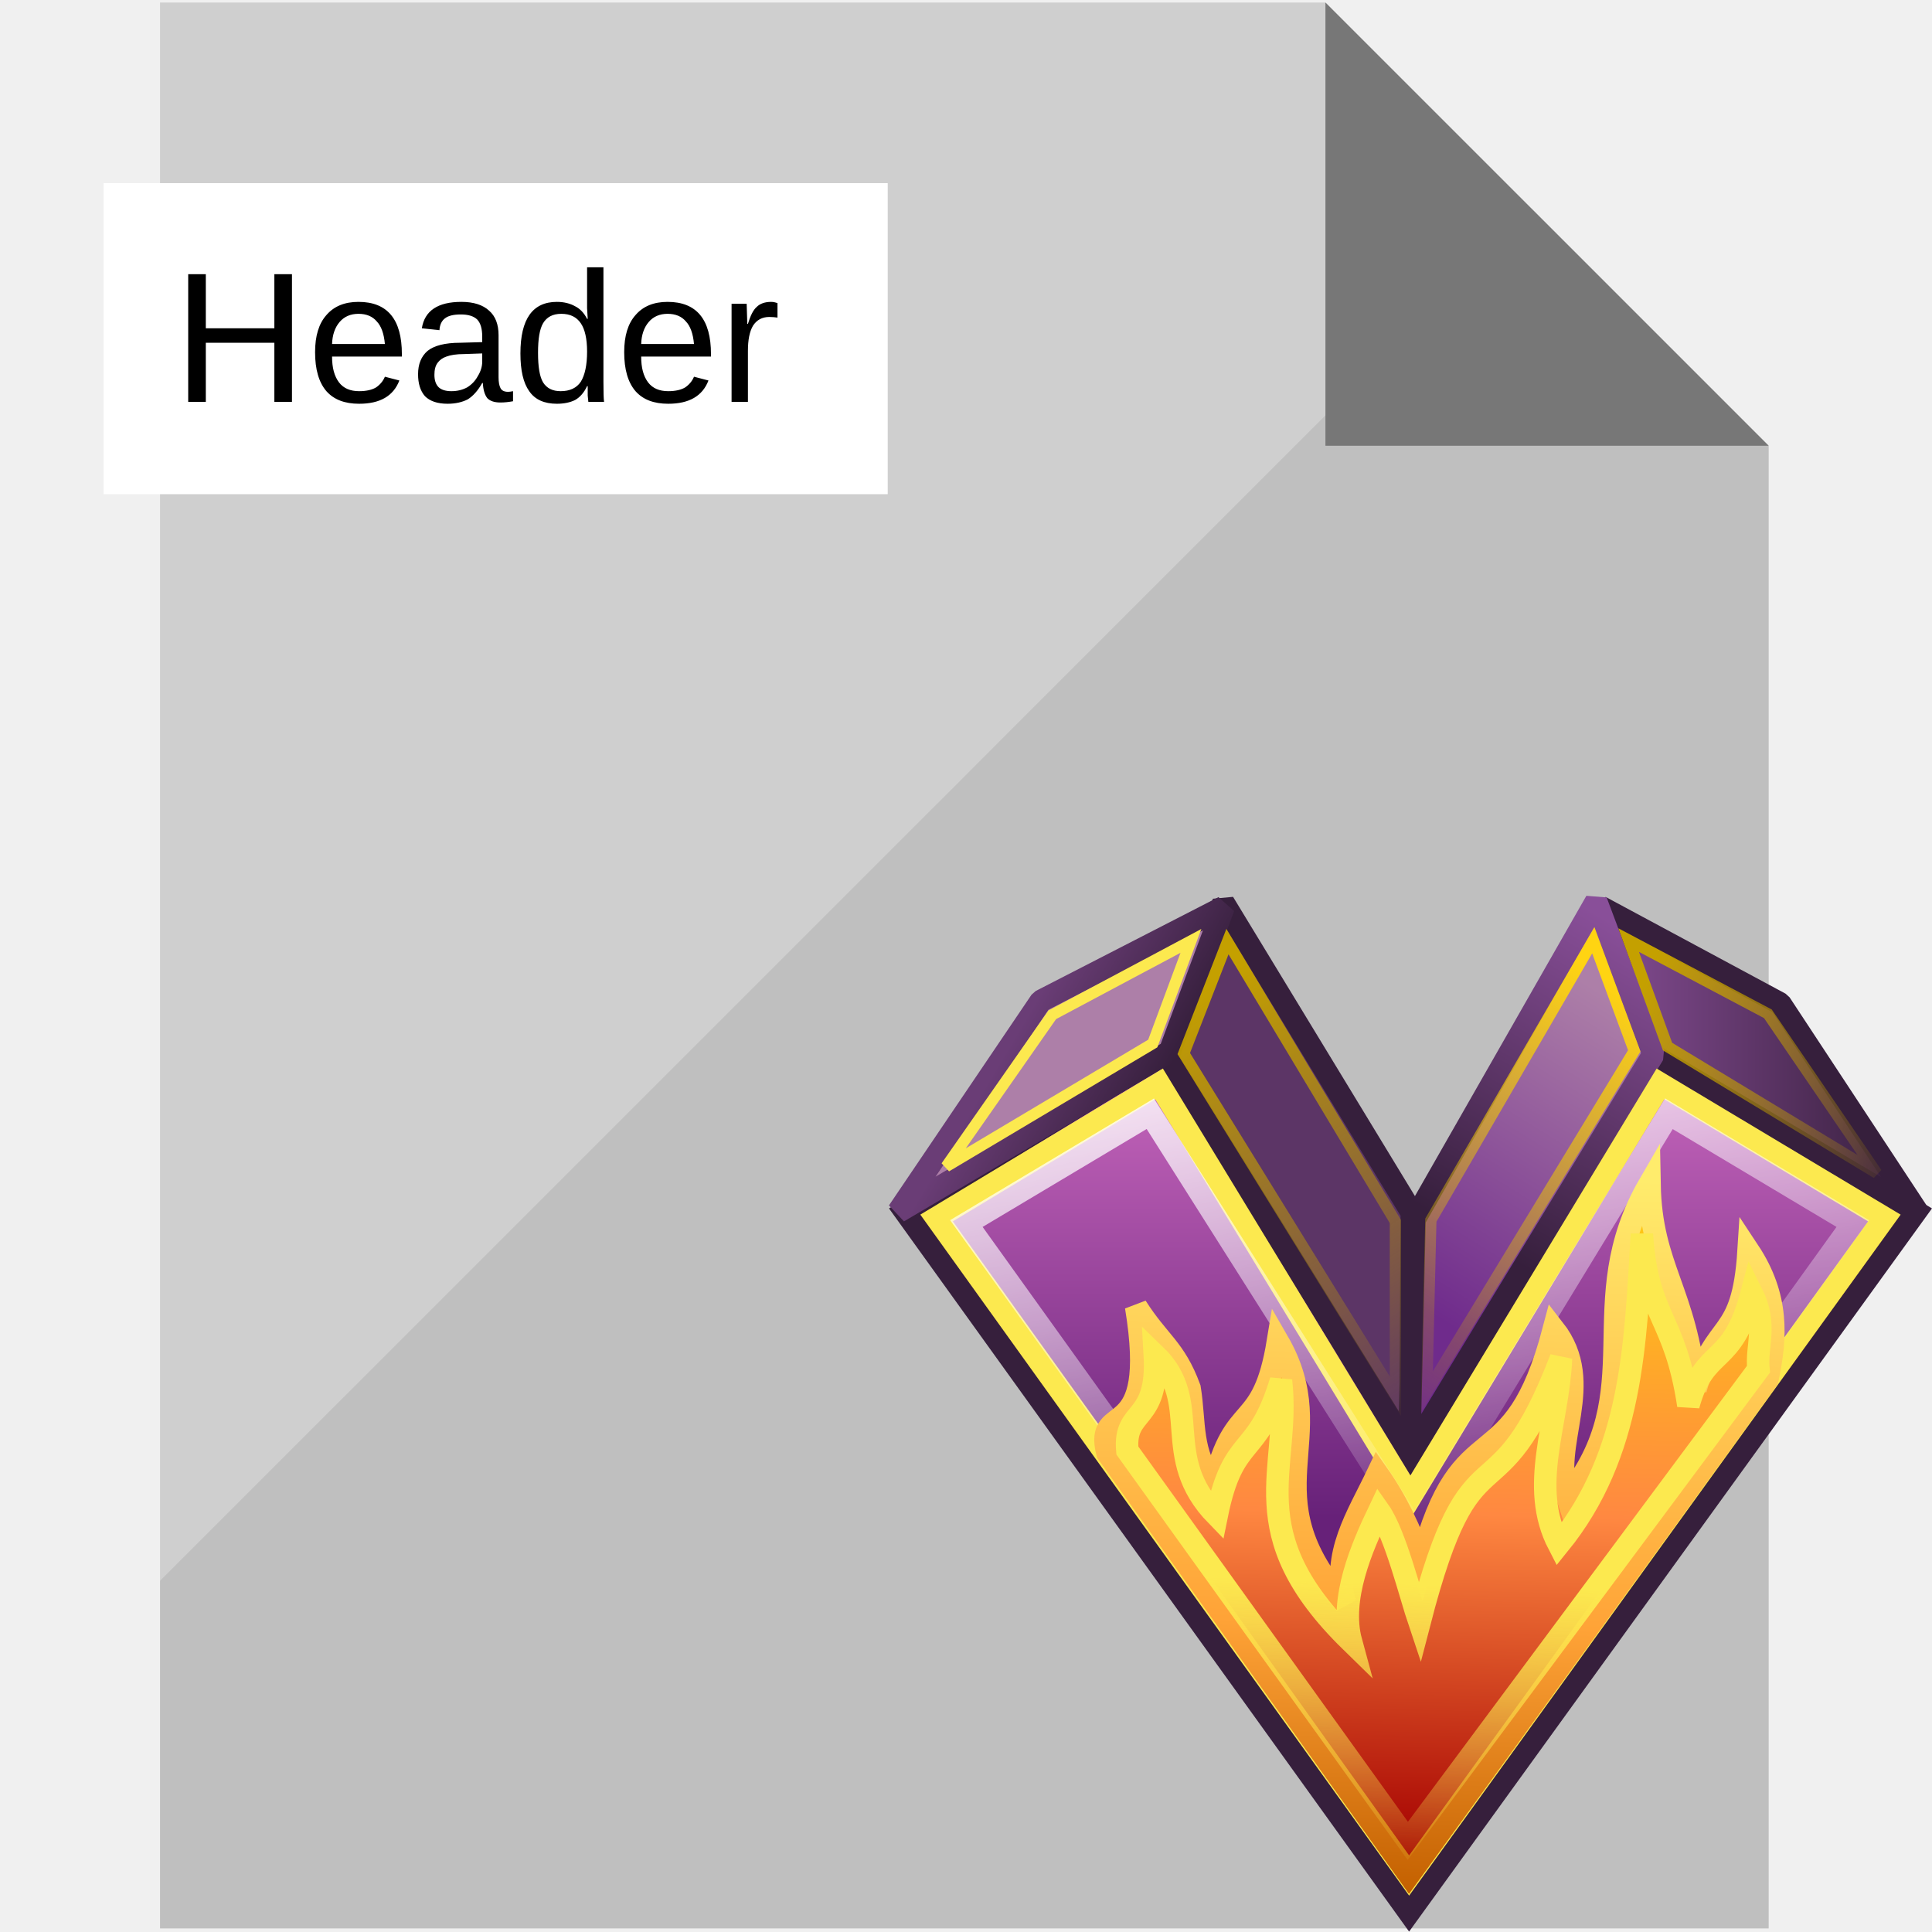
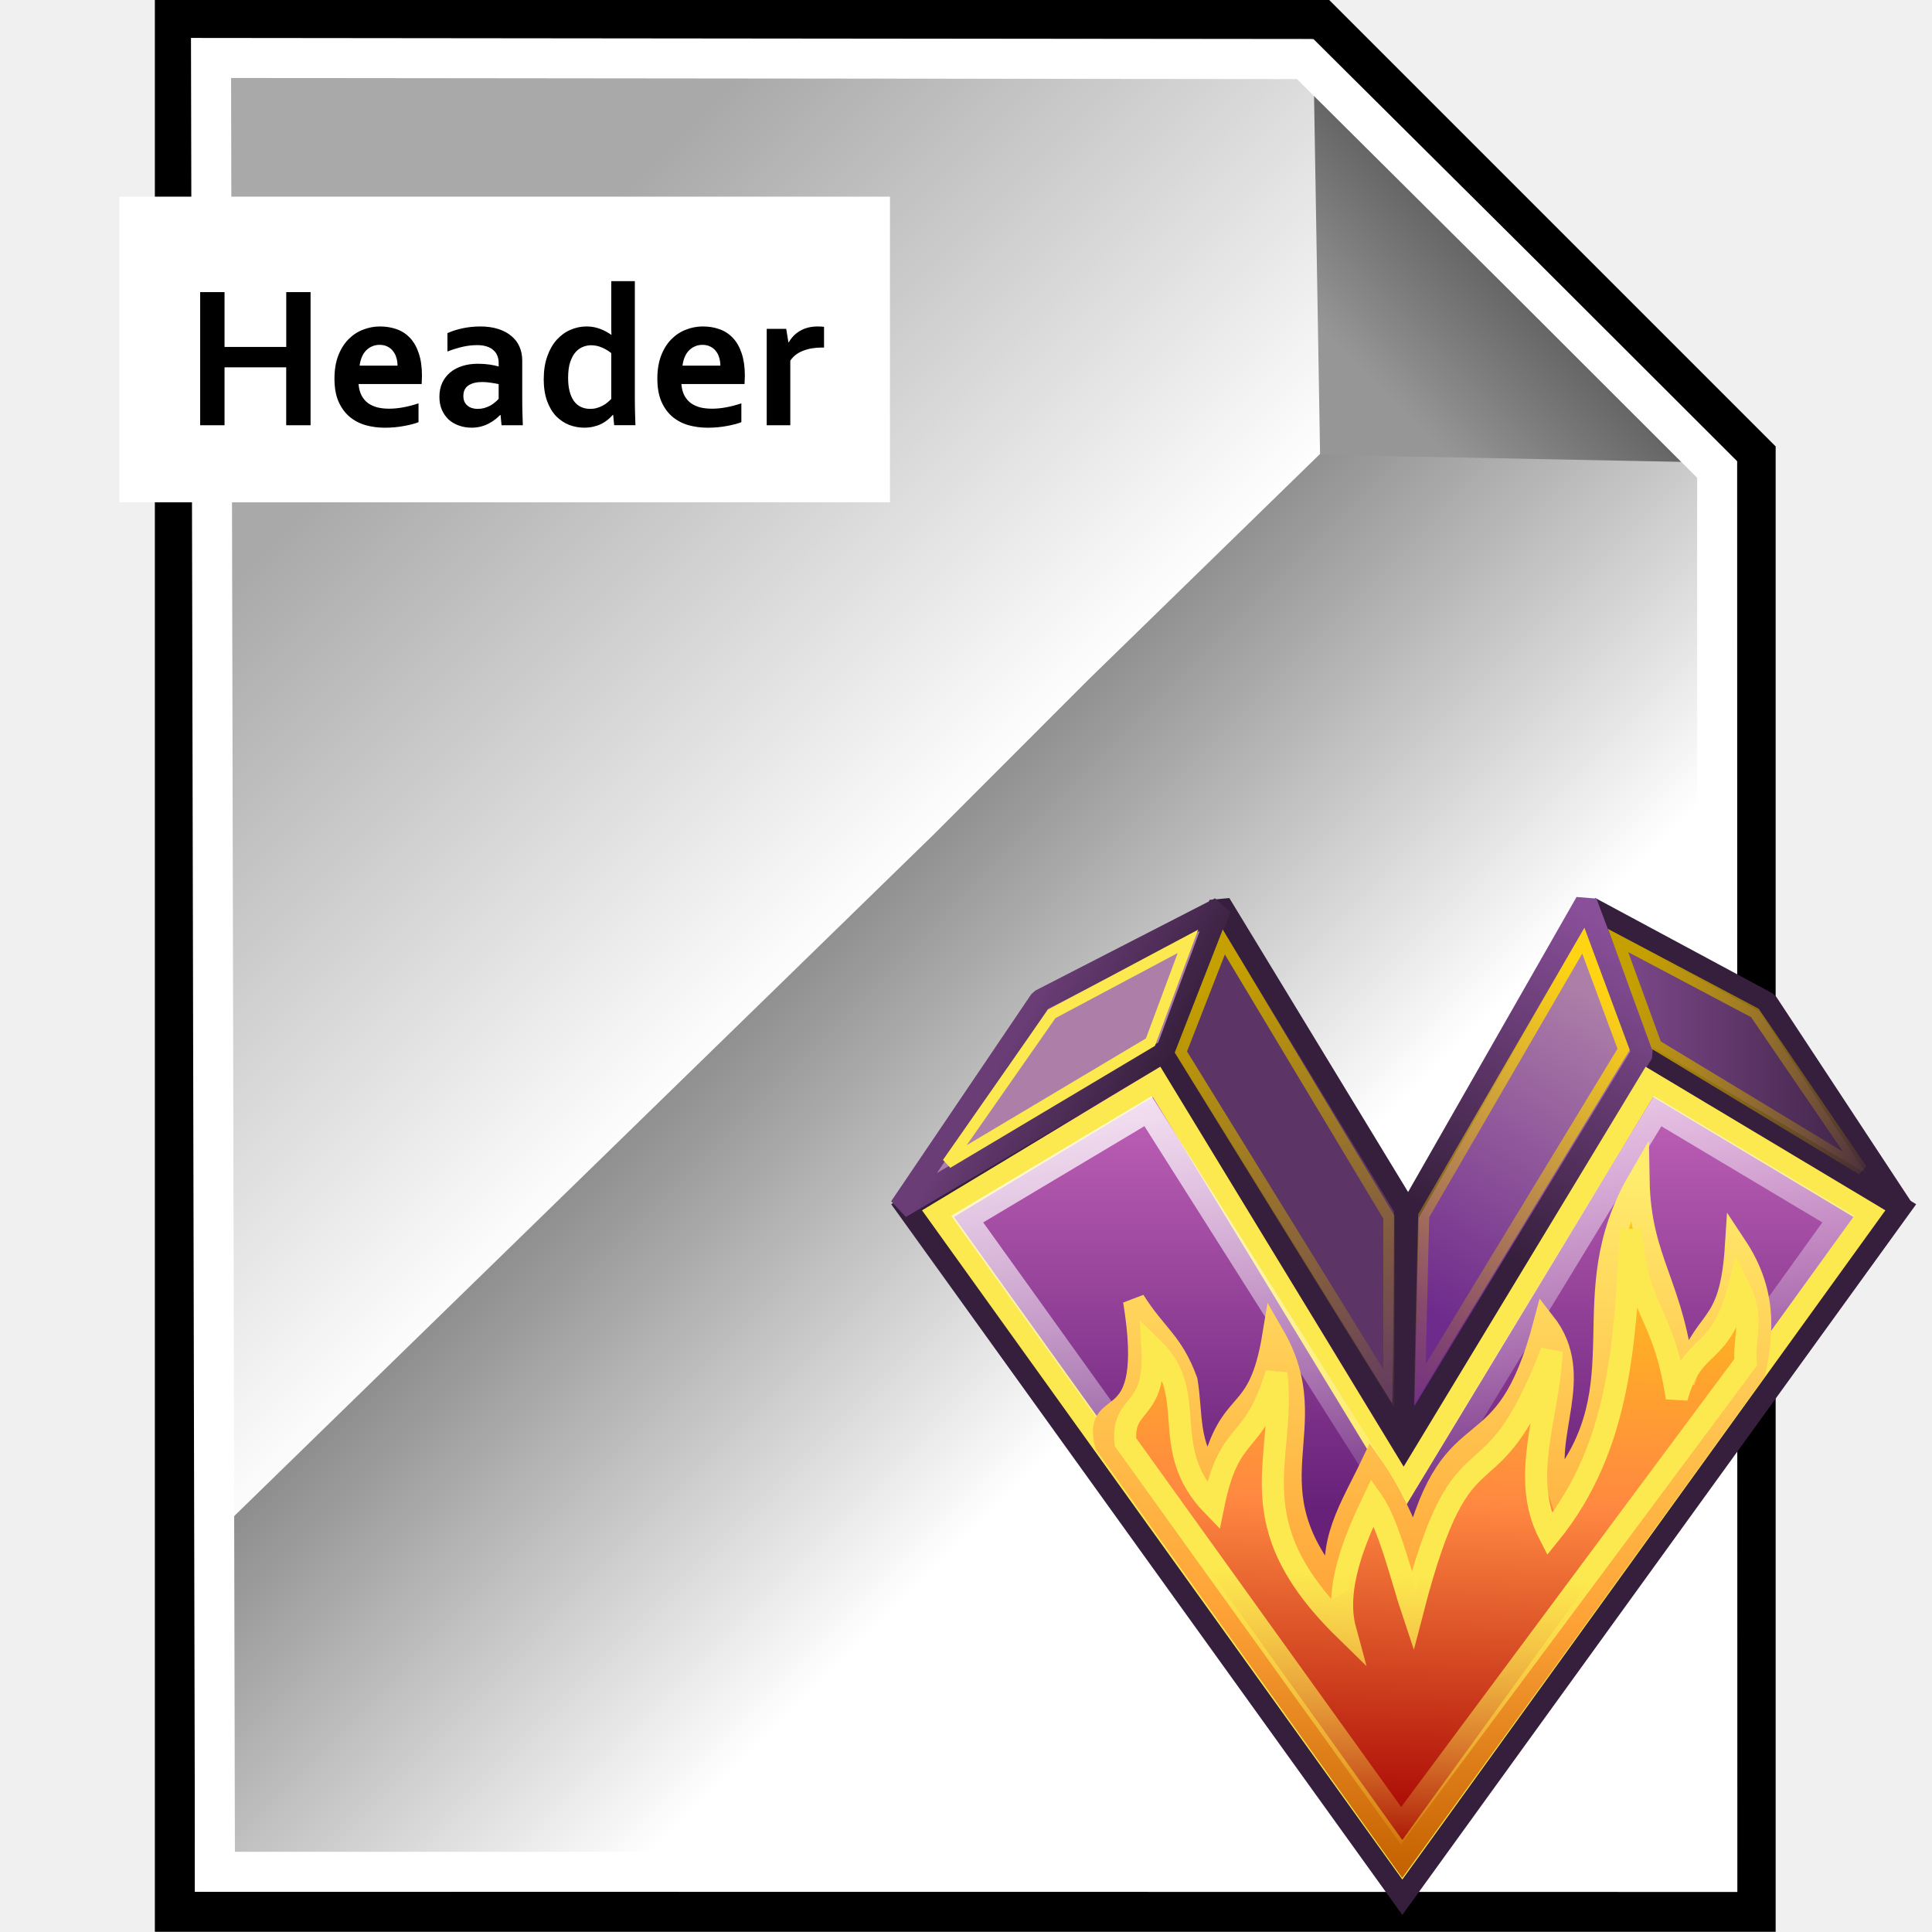
<svg xmlns="http://www.w3.org/2000/svg" xmlns:xlink="http://www.w3.org/1999/xlink" width="48" height="48">
  <defs>
+     <linearGradient id="p">
+       <stop offset="0" stop-color="#969696" />
+       <stop offset=".913" stop-color="#1e1e1e" />
+     </linearGradient>
+     <linearGradient id="o">
+       <stop offset="0" stop-color="#a9a9a9" />
+       <stop offset=".434" stop-color="#fff" />
+     </linearGradient>
+     <linearGradient id="n">
+       <stop offset=".181" stop-color="#4e4e4e" />
+       <stop offset=".714" stop-color="#fff" />
+       <stop offset="1" stop-color="#fff" />
+     </linearGradient>
    <linearGradient id="a">
      <stop offset="0" stop-color="#dfeaa1" />
      <stop offset="1" stop-color="#9db029" />
    </linearGradient>
    <linearGradient id="b">
      <stop offset="0" stop-color="#2e3436" stop-opacity=".691" />
      <stop offset="1" stop-color="#2e3436" stop-opacity="0" />
    </linearGradient>
-     <linearGradient xlink:href="#c" id="n" gradientUnits="userSpaceOnUse" x1="24" y1="29.167" x2="24" y2="8.341" gradientTransform="matrix(.95647 0 0 .95644 .997 -.003)" />
+     <linearGradient xlink:href="#c" id="t" gradientUnits="userSpaceOnUse" x1="24" y1="29.167" x2="24" y2="8.341" gradientTransform="matrix(.95647 0 0 .95644 .997 -.003)" />
    <linearGradient id="c">
      <stop offset="0" stop-color="#672179" />
      <stop offset="1" stop-color="#c666bc" />
    </linearGradient>
-     <linearGradient xlink:href="#d" id="o" gradientUnits="userSpaceOnUse" x1="32" y1="7.746" x2="48.063" y2="7.746" gradientTransform="matrix(.95647 0 0 .95644 .997 -.003)" />
+     <linearGradient xlink:href="#d" id="u" gradientUnits="userSpaceOnUse" x1="32" y1="7.746" x2="48.063" y2="7.746" gradientTransform="matrix(.95647 0 0 .95644 .997 -.003)" />
    <linearGradient id="d">
      <stop offset="0" stop-color="#894f98" />
      <stop offset="1" stop-color="#321c37" />
    </linearGradient>
-     <linearGradient xlink:href="#e" id="p" gradientUnits="userSpaceOnUse" x1="12.77" y1="8.325" x2="6.802" y2="4.77" gradientTransform="matrix(.95647 0 0 .95644 .997 -.003)" />
+     <linearGradient xlink:href="#e" id="v" gradientUnits="userSpaceOnUse" x1="12.77" y1="8.325" x2="6.802" y2="4.77" gradientTransform="matrix(.95647 0 0 .95644 .997 -.003)" />
    <linearGradient id="e">
      <stop offset="0" stop-color="#361f3c" />
      <stop offset="1" stop-color="#6a3d76" />
    </linearGradient>
-     <linearGradient xlink:href="#f" id="q" gradientUnits="userSpaceOnUse" x1="24.389" y1="19.365" x2="33.325" y2="5.016" gradientTransform="matrix(.95647 0 0 .95644 .997 -.003)" />
+     <linearGradient xlink:href="#f" id="w" gradientUnits="userSpaceOnUse" x1="24.389" y1="19.365" x2="33.325" y2="5.016" gradientTransform="matrix(.95647 0 0 .95644 .997 -.003)" />
    <linearGradient id="f">
      <stop offset="0" stop-color="#6f2b8c" />
      <stop offset="1" stop-color="#ad7fa8" />
    </linearGradient>
-     <linearGradient xlink:href="#g" id="r" gradientUnits="userSpaceOnUse" x1="24.516" y1="14.73" x2="32.563" y2="1.016" gradientTransform="matrix(.95647 0 0 .95644 .997 -.003)" />
+     <linearGradient xlink:href="#g" id="x" gradientUnits="userSpaceOnUse" x1="24.516" y1="14.73" x2="32.563" y2="1.016" gradientTransform="matrix(.95647 0 0 .95644 .997 -.003)" />
    <linearGradient id="g">
      <stop offset="0" stop-color="#361f3c" />
      <stop offset="1" stop-color="#894f99" />
    </linearGradient>
-     <linearGradient xlink:href="#h" id="s" x1="18.238" y1="2.256" x2="24.573" y2="29.779" gradientUnits="userSpaceOnUse" />
+     <linearGradient xlink:href="#h" id="y" x1="18.238" y1="2.256" x2="24.573" y2="29.779" gradientUnits="userSpaceOnUse" />
    <linearGradient id="h">
      <stop offset="0" stop-color="#fff" />
      <stop offset="1" stop-color="#fff" stop-opacity="0" />
    </linearGradient>
-     <linearGradient xlink:href="#i" id="t" gradientUnits="userSpaceOnUse" x1="27.069" y1="13.164" x2="26.266" y2="44.864" gradientTransform="matrix(.95647 0 0 .95644 .997 -.003)" />
+     <linearGradient xlink:href="#i" id="z" gradientUnits="userSpaceOnUse" x1="27.069" y1="13.164" x2="26.266" y2="44.864" gradientTransform="matrix(.95647 0 0 .95644 .997 -.003)" />
    <linearGradient id="i">
      <stop offset="0" stop-color="#ffd00d" />
      <stop offset=".5" stop-color="#ff8841" />
      <stop offset="1" stop-color="#a40000" />
    </linearGradient>
-     <linearGradient xlink:href="#j" id="u" gradientUnits="userSpaceOnUse" x1="24.911" y1="13.164" x2="23.853" y2="46.705" gradientTransform="matrix(.95647 0 0 .95644 .997 -.003)" />
+     <linearGradient xlink:href="#j" id="A" gradientUnits="userSpaceOnUse" x1="24.911" y1="13.164" x2="23.853" y2="46.705" gradientTransform="matrix(.95647 0 0 .95644 .997 -.003)" />
    <linearGradient id="j">
      <stop offset="0" stop-color="#ffec6c" />
      <stop offset=".625" stop-color="#ffa337" />
      <stop offset="1" stop-color="#c36000" />
    </linearGradient>
-     <linearGradient xlink:href="#k" id="v" x1="24.496" y1="30.877" x2="24.018" y2="44.528" gradientUnits="userSpaceOnUse" />
+     <linearGradient xlink:href="#k" id="B" x1="24.496" y1="30.877" x2="24.018" y2="44.528" gradientUnits="userSpaceOnUse" />
    <linearGradient id="k">
      <stop offset="0" stop-color="#fce94f" />
      <stop offset="1" stop-color="#fce94f" stop-opacity="0" />
    </linearGradient>
-     <linearGradient xlink:href="#l" id="w" gradientUnits="userSpaceOnUse" x1="34.189" y1="4.512" x2="47.531" y2="10.175" />
+     <linearGradient xlink:href="#l" id="C" gradientUnits="userSpaceOnUse" x1="34.189" y1="4.512" x2="47.531" y2="10.175" />
    <linearGradient id="l">
      <stop offset="0" stop-color="#c4a000" />
      <stop offset="1" stop-color="#c4a000" stop-opacity="0" />
    </linearGradient>
-     <linearGradient xlink:href="#l" id="x" x1="14.634" y1="4.512" x2="26.324" y2="22.746" gradientUnits="userSpaceOnUse" />
-     <linearGradient xlink:href="#m" id="y" gradientUnits="userSpaceOnUse" x1="33.046" y1="4.195" x2="21.182" y2="22.564" />
+     <linearGradient xlink:href="#l" id="D" x1="14.634" y1="4.512" x2="26.324" y2="22.746" gradientUnits="userSpaceOnUse" />
+     <linearGradient xlink:href="#m" id="E" gradientUnits="userSpaceOnUse" x1="33.046" y1="4.195" x2="21.182" y2="22.564" />
    <linearGradient id="m">
      <stop offset="0" stop-color="#ffd412" />
      <stop offset="1" stop-color="#c4a000" stop-opacity="0" />
    </linearGradient>
+     <linearGradient xlink:href="#n" id="r" x1="110.418" y1="132.245" x2="412.808" y2="434.635" gradientUnits="userSpaceOnUse" gradientTransform="matrix(.9873 0 0 .98808 6.04 .713)" />
+     <linearGradient xlink:href="#o" id="q" x1="110.418" y1="104.806" x2="412.808" y2="407.196" gradientUnits="userSpaceOnUse" />
+     <linearGradient xlink:href="#p" id="s" x1="374.856" y1="100.579" x2="458.178" y2="17.257" gradientUnits="userSpaceOnUse" />
  </defs>
-   <path fill="#cfcfcf" d="M3.976.063h28.955L38.06 5.19l5.882 5.883v36.838H3.976z" />
-   <path opacity=".08" fill="#040000" d="M43.942 47.912H3.976v-8.637L22.66 20.592l1.107-1.106.612-.613L25.4 17.85l1.212-1.212L38.06 5.191l5.882 5.883z" />
-   <path fill="#777" d="M43.942 11.075H32.93V.063z" />
-   <path fill="#fff" paint-order="stroke fill markers" d="M2.573 4.55h19.482v7.728H2.573z" />
-   <text xml:space="preserve" style="line-height:0%;-inkscape-font-specification:&quot;Arial, Normal&quot;;font-variant-ligatures:normal;font-variant-caps:normal;font-variant-numeric:normal;font-variant-east-asian:normal;text-align:start" x="4.301" y="9.986" font-weight="400" font-size="4.602" font-family="Arial" letter-spacing="0" word-spacing="0" stroke-width=".384">
-     <tspan x="4.301" y="9.986" style="line-height:1.25;-inkscape-font-specification:&quot;Arial, Normal&quot;;font-variant-ligatures:normal;font-variant-caps:normal;font-variant-numeric:normal;font-variant-east-asian:normal">Header </tspan>
-   </text>
-   <path d="m23.893 45.459 22.537-31.17L34.77 7.17 23.953 25.066 13.134 7.171 1.476 14.289Z" fill="url(#n)" fill-rule="evenodd" stroke="#361f3c" transform="matrix(.5585 0 0 .5585 21.665 22.124)" />
-   <path d="M46.49 14.276 40.402 5.03 32.4.727l2.263 6.55Z" style="marker:none" color="#000" overflow="visible" fill="url(#o)" fill-rule="evenodd" stroke="#361f3c" stroke-linejoin="bevel" transform="matrix(.5585 0 0 .5585 21.665 22.124)" />
-   <path d="m28.971 26.226 1.425-3.799 4.68 7.7-.034 5.935z" fill="#5c3566" fill-rule="evenodd" stroke="#361f3c" stroke-linejoin="bevel" stroke-width=".559" />
-   <path d="M1.168 14.289 7.51 4.916 15.64.74l-2.39 6.423Z" fill="#ad7fa8" fill-rule="evenodd" stroke="url(#p)" stroke-linejoin="bevel" transform="matrix(.5585 0 0 .5585 21.665 22.124)" />
-   <path d="m34.762 7.284-2.55-6.8-8.077 14.148-.243 10.506Z" style="marker:none" color="#000" overflow="visible" fill="url(#q)" fill-rule="evenodd" stroke="url(#r)" stroke-linejoin="bevel" transform="matrix(.5585 0 0 .5585 21.665 22.124)" />
-   <path d="m35.01 46.618 11.806-16.357-5.562-3.331-6.212 10.266-6.245-10.266-5.528 3.33Z" fill="none" stroke="#fce94f" stroke-width=".559" />
-   <path d="m23.886 42.262 19.743-27.446-8.18-4.885-11.313 18.572L12.38 9.931l-8.183 4.885Z" fill="none" stroke="url(#s)" transform="matrix(.5585 0 0 .5585 21.665 22.124)" />
-   <path d="M39.833 21.737c.39-1.846.51-3.658-.839-5.695-.258 4.059-1.49 3.01-2.359 6.149-.423-4.385-1.98-5.405-2.049-9.125-3.082 5.31.163 9.22-3.658 13.92-.795-2.387 1.303-5.039-.595-7.468-1.854 7.043-4.112 3.407-5.897 10.356-.465-1.38-1.105-2.723-1.944-3.914-.912 1.912-2.049 3.56-1.452 5.753-4.328-4.899-.483-7.317-2.983-11.644-.673 4.098-1.962 2.544-2.828 6.333-1.088-1.386-.85-2.726-1.102-4.26-.659-1.789-1.367-2.036-2.378-3.629 1.051 6.382-1.894 4.081-1.278 6.504L23.89 43.78z" fill="url(#t)" fill-rule="evenodd" stroke="url(#u)" transform="matrix(.5585 0 0 .5585 21.665 22.124)" />
-   <path d="M39.432 21.297c-.109-1.082.42-1.95-.297-3.386-.89 3.374-2.072 2.289-2.82 4.991-.608-4.019-1.827-3.864-2.068-7.615-.285 4.877-.406 9.762-3.697 13.809-1.352-2.602-.026-5.346.1-8.288-2.929 7.617-3.919 2.551-6.297 11.747-.4-1.189-1.073-3.924-1.795-4.95-.785 1.648-1.764 3.917-1.25 5.805-5.002-4.887-2.663-7.637-3.115-11.606-1.065 3.528-2.114 2.312-2.86 6-2.576-2.64-.546-5.036-2.753-7.158.176 3.067-1.388 2.36-1.222 4.265l12.475 17.365z" fill="none" stroke="url(#v)" transform="matrix(.5585 0 0 .5585 21.665 22.124)" />
-   <path d="m23.508 28.982 2.635-3.77 3.445-1.836-.948 2.55Z" fill="none" stroke="#fce94f" stroke-width=".279" />
-   <path d="m44.695 12.575-4.843-7.09-6.194-3.279 1.73 4.737Z" style="marker:none" color="#000" overflow="visible" fill="none" stroke="url(#w)" stroke-width=".5" transform="matrix(.5585 0 0 .5585 21.665 22.124)" />
-   <path d="m13.868 7.254 1.943-4.98 7.47 12.45v7.772z" fill="none" stroke="url(#x)" stroke-width=".5" transform="matrix(.5585 0 0 .5585 21.665 22.124)" />
-   <path d="m33.908 7.133-1.822-4.92-7.226 12.45-.183 7.651Z" style="marker:none" color="#000" overflow="visible" fill="none" stroke="url(#y)" stroke-width=".5" transform="matrix(.5585 0 0 .5585 21.665 22.124)" />
+   <g stroke="#000" stroke-width=".771">
+     <g stroke-width="10.818">
+       <path fill="url(#q)" d="m357.613.002 54.878 54.879 62.944 62.944V512H47.791V.002z" transform="translate(-.045 .476) scale(.09184)" />
+       <path d="M53.225 415.291 253.24 220.404l11.684-11.694 6.475-6.48 10.792-10.8 12.801-12.812L413.358 63.273l56.803 56.667v386.626l-416.936.042z" fill="url(#r)" stroke="none" transform="translate(-.045 .476) scale(.09184)" />
+       <path d="m470.568 120.07-112.969-2.234-1.887-112.38Z" fill="url(#s)" stroke="none" transform="translate(-.045 .476) scale(.09184)" />
+     </g>
+     <path fill="#fff" paint-order="stroke fill markers" stroke="none" d="M2.965 4.886h19.146v7.594H2.965z" />
+   </g>
+   <path d="m37.902 6.91 4.76 4.755.005 34.843-37.327-.004L5.243 1.44l27.185.028Z" fill="none" stroke="#fff" stroke-width=".994" />
+   <path style="line-height:1.25;-inkscape-font-specification:&quot;Corbel, Bold&quot;" d="M5.232 8.35h1.56V6.964h.615v3.365h-.616V8.865H5.232v1.464h-.616V6.964h.616Zm4.16 1.561q.173 0 .361-.035.189-.035.383-.1v.475q-.116.05-.355.095-.239.046-.495.046-.26 0-.493-.066-.231-.068-.405-.216-.173-.148-.277-.385-.1-.236-.1-.573 0-.332.095-.581.096-.249.257-.412.16-.164.367-.244.209-.083.43-.083.231 0 .425.07.196.07.337.221.143.151.221.39.08.237.08.56-.002.127-.007.215H8.62q.013.168.076.289.063.118.163.193.103.073.24.109.135.032.293.032zm-.24-1.614q-.113 0-.2.043-.089.04-.154.113-.063.07-.1.166-.038.095-.051.203h.958q0-.108-.03-.203-.028-.096-.086-.166-.055-.073-.14-.113-.083-.043-.197-.043Zm3.058 1.773h-.01q-.05.052-.12.108-.071.055-.162.105-.09.048-.2.078-.111.03-.24.03-.173 0-.324-.055-.15-.053-.259-.153-.108-.103-.17-.247-.061-.145-.061-.324 0-.196.07-.352.073-.156.201-.264.129-.108.307-.164.179-.057.395-.057.158 0 .292.02.133.02.233.048v-.099q0-.085-.03-.163-.027-.08-.093-.14-.063-.064-.166-.099-.103-.038-.251-.038-.181 0-.362.04t-.393.121V8q.184-.08.39-.123.206-.043.433-.045.266 0 .465.065.201.065.334.181.136.113.201.27.068.155.068.339v.917q0 .242.005.415l.01.31h-.538zm-.048-.78q-.085-.02-.196-.035-.11-.018-.224-.018-.218 0-.347.088-.125.086-.125.264 0 .083.027.146.03.06.078.1.05.041.116.061.065.02.138.02.09 0 .171-.022.08-.025.149-.06.068-.038.12-.084.056-.045.093-.088zm2.314.626q.088 0 .166-.022.08-.023.15-.06.071-.038.124-.084.055-.045.093-.088V8.506q-.106-.086-.236-.141-.131-.058-.277-.058-.093 0-.196.038-.1.037-.186.128-.083.09-.141.251-.055.161-.055.41 0 .367.14.574.144.206.418.208zm-1.174-.757q0-.319.088-.568.088-.251.238-.42.154-.17.35-.254.196-.085.407-.085.098 0 .186.017.088.018.166.048.078.03.146.068.068.038.126.078h.005q-.003-.05-.005-.14V6.687h.596v2.916q0 .242.005.415l.01.31h-.538l-.025-.26h-.01q-.053.064-.129.124-.073.06-.163.105-.088.043-.196.068-.106.026-.232.026-.198 0-.382-.07-.18-.071-.327-.217-.143-.148-.231-.385-.086-.239-.086-.56zm4.252.752q.173 0 .362-.035.188-.035.382-.1v.475q-.116.05-.355.095-.238.046-.495.046-.259 0-.493-.066-.231-.068-.405-.216-.173-.148-.276-.385-.1-.236-.1-.573 0-.332.095-.581.095-.249.256-.412.161-.164.367-.244.209-.083.43-.083.232 0 .425.07.196.07.337.221.144.151.222.39.08.237.08.56-.003.127-.008.215h-1.596q.012.168.075.289.063.118.164.193.103.073.239.109.135.032.294.032zm-.24-1.614q-.112 0-.2.043-.088.04-.154.113-.063.07-.1.166-.038.095-.05.203h.957q0-.108-.03-.203-.027-.096-.085-.166-.056-.073-.141-.113-.083-.043-.196-.043zm3.074.068h-.05q-.275 0-.483.083-.207.08-.32.249v1.632h-.596V7.892h.493l.055.34h.01q.106-.187.29-.292.186-.108.445-.108.09 0 .156.01z" aria-label="Header" font-weight="700" font-size="5.15" font-family="Corbel" letter-spacing="0" word-spacing="0" transform="translate(.437 .414) scale(.98273)" />
+   <path d="m23.893 45.459 22.537-31.17L34.77 7.17 23.953 25.066 13.134 7.171 1.476 14.289Z" fill="url(#t)" fill-rule="evenodd" stroke="#361f3c" transform="matrix(.54886 0 0 .54886 21.727 22.156)" />
+   <path d="M46.49 14.276 40.402 5.03 32.4.727l2.263 6.55Z" style="marker:none" color="#000" overflow="visible" fill="url(#u)" fill-rule="evenodd" stroke="#361f3c" stroke-linejoin="bevel" transform="matrix(.54886 0 0 .54886 21.727 22.156)" />
+   <path d="m28.908 26.187 1.4-3.733 4.6 7.566-.034 5.833z" fill="#5c3566" fill-rule="evenodd" stroke="#361f3c" stroke-linejoin="bevel" stroke-width=".549" />
+   <path d="M1.168 14.289 7.51 4.916 15.64.74l-2.39 6.423Z" fill="#ad7fa8" fill-rule="evenodd" stroke="url(#v)" stroke-linejoin="bevel" transform="matrix(.54886 0 0 .54886 21.727 22.156)" />
+   <path d="m34.762 7.284-2.55-6.8-8.077 14.148-.243 10.506Z" style="marker:none" color="#000" overflow="visible" fill="url(#w)" fill-rule="evenodd" stroke="url(#x)" stroke-linejoin="bevel" transform="matrix(.54886 0 0 .54886 21.727 22.156)" />
+   <path d="m34.841 46.227 11.603-16.075-5.465-3.273-6.105 10.089-6.138-10.09-5.432 3.274Z" fill="none" stroke="#fce94f" stroke-width=".549" />
+   <path d="m23.886 42.262 19.743-27.446-8.18-4.885-11.313 18.572L12.38 9.931l-8.183 4.885Z" fill="none" stroke="url(#y)" transform="matrix(.54886 0 0 .54886 21.727 22.156)" />
+   <path d="M39.833 21.737c.39-1.846.51-3.658-.839-5.695-.258 4.059-1.49 3.01-2.359 6.149-.423-4.385-1.98-5.405-2.049-9.125-3.082 5.31.163 9.22-3.658 13.92-.795-2.387 1.303-5.039-.595-7.468-1.854 7.043-4.112 3.407-5.897 10.356-.465-1.38-1.105-2.723-1.944-3.914-.912 1.912-2.049 3.56-1.452 5.753-4.328-4.899-.483-7.317-2.983-11.644-.673 4.098-1.962 2.544-2.828 6.333-1.088-1.386-.85-2.726-1.102-4.26-.659-1.789-1.367-2.036-2.378-3.629 1.051 6.382-1.894 4.081-1.278 6.504L23.89 43.78z" fill="url(#z)" fill-rule="evenodd" stroke="url(#A)" transform="matrix(.54886 0 0 .54886 21.727 22.156)" />
+   <path d="M39.432 21.297c-.109-1.082.42-1.95-.297-3.386-.89 3.374-2.072 2.289-2.82 4.991-.608-4.019-1.827-3.864-2.068-7.615-.285 4.877-.406 9.762-3.697 13.809-1.352-2.602-.026-5.346.1-8.288-2.929 7.617-3.919 2.551-6.297 11.747-.4-1.189-1.073-3.924-1.795-4.95-.785 1.648-1.764 3.917-1.25 5.805-5.002-4.887-2.663-7.637-3.115-11.606-1.065 3.528-2.114 2.312-2.86 6-2.576-2.64-.546-5.036-2.753-7.158.176 3.067-1.388 2.36-1.222 4.265l12.475 17.365z" fill="none" stroke="url(#B)" transform="matrix(.54886 0 0 .54886 21.727 22.156)" />
+   <path d="m23.54 28.896 2.588-3.706 3.386-1.803-.932 2.505Z" fill="none" stroke="#fce94f" stroke-width=".274" />
+   <path d="m44.695 12.575-4.843-7.09-6.194-3.279 1.73 4.737Z" style="marker:none" color="#000" overflow="visible" fill="none" stroke="url(#C)" stroke-width=".5" transform="matrix(.54886 0 0 .54886 21.727 22.156)" />
+   <path d="m13.868 7.254 1.943-4.98 7.47 12.45v7.772z" fill="none" stroke="url(#D)" stroke-width=".5" transform="matrix(.54886 0 0 .54886 21.727 22.156)" />
+   <path d="m33.908 7.133-1.822-4.92-7.226 12.45-.183 7.651Z" style="marker:none" color="#000" overflow="visible" fill="none" stroke="url(#E)" stroke-width=".5" transform="matrix(.54886 0 0 .54886 21.727 22.156)" />
</svg>
